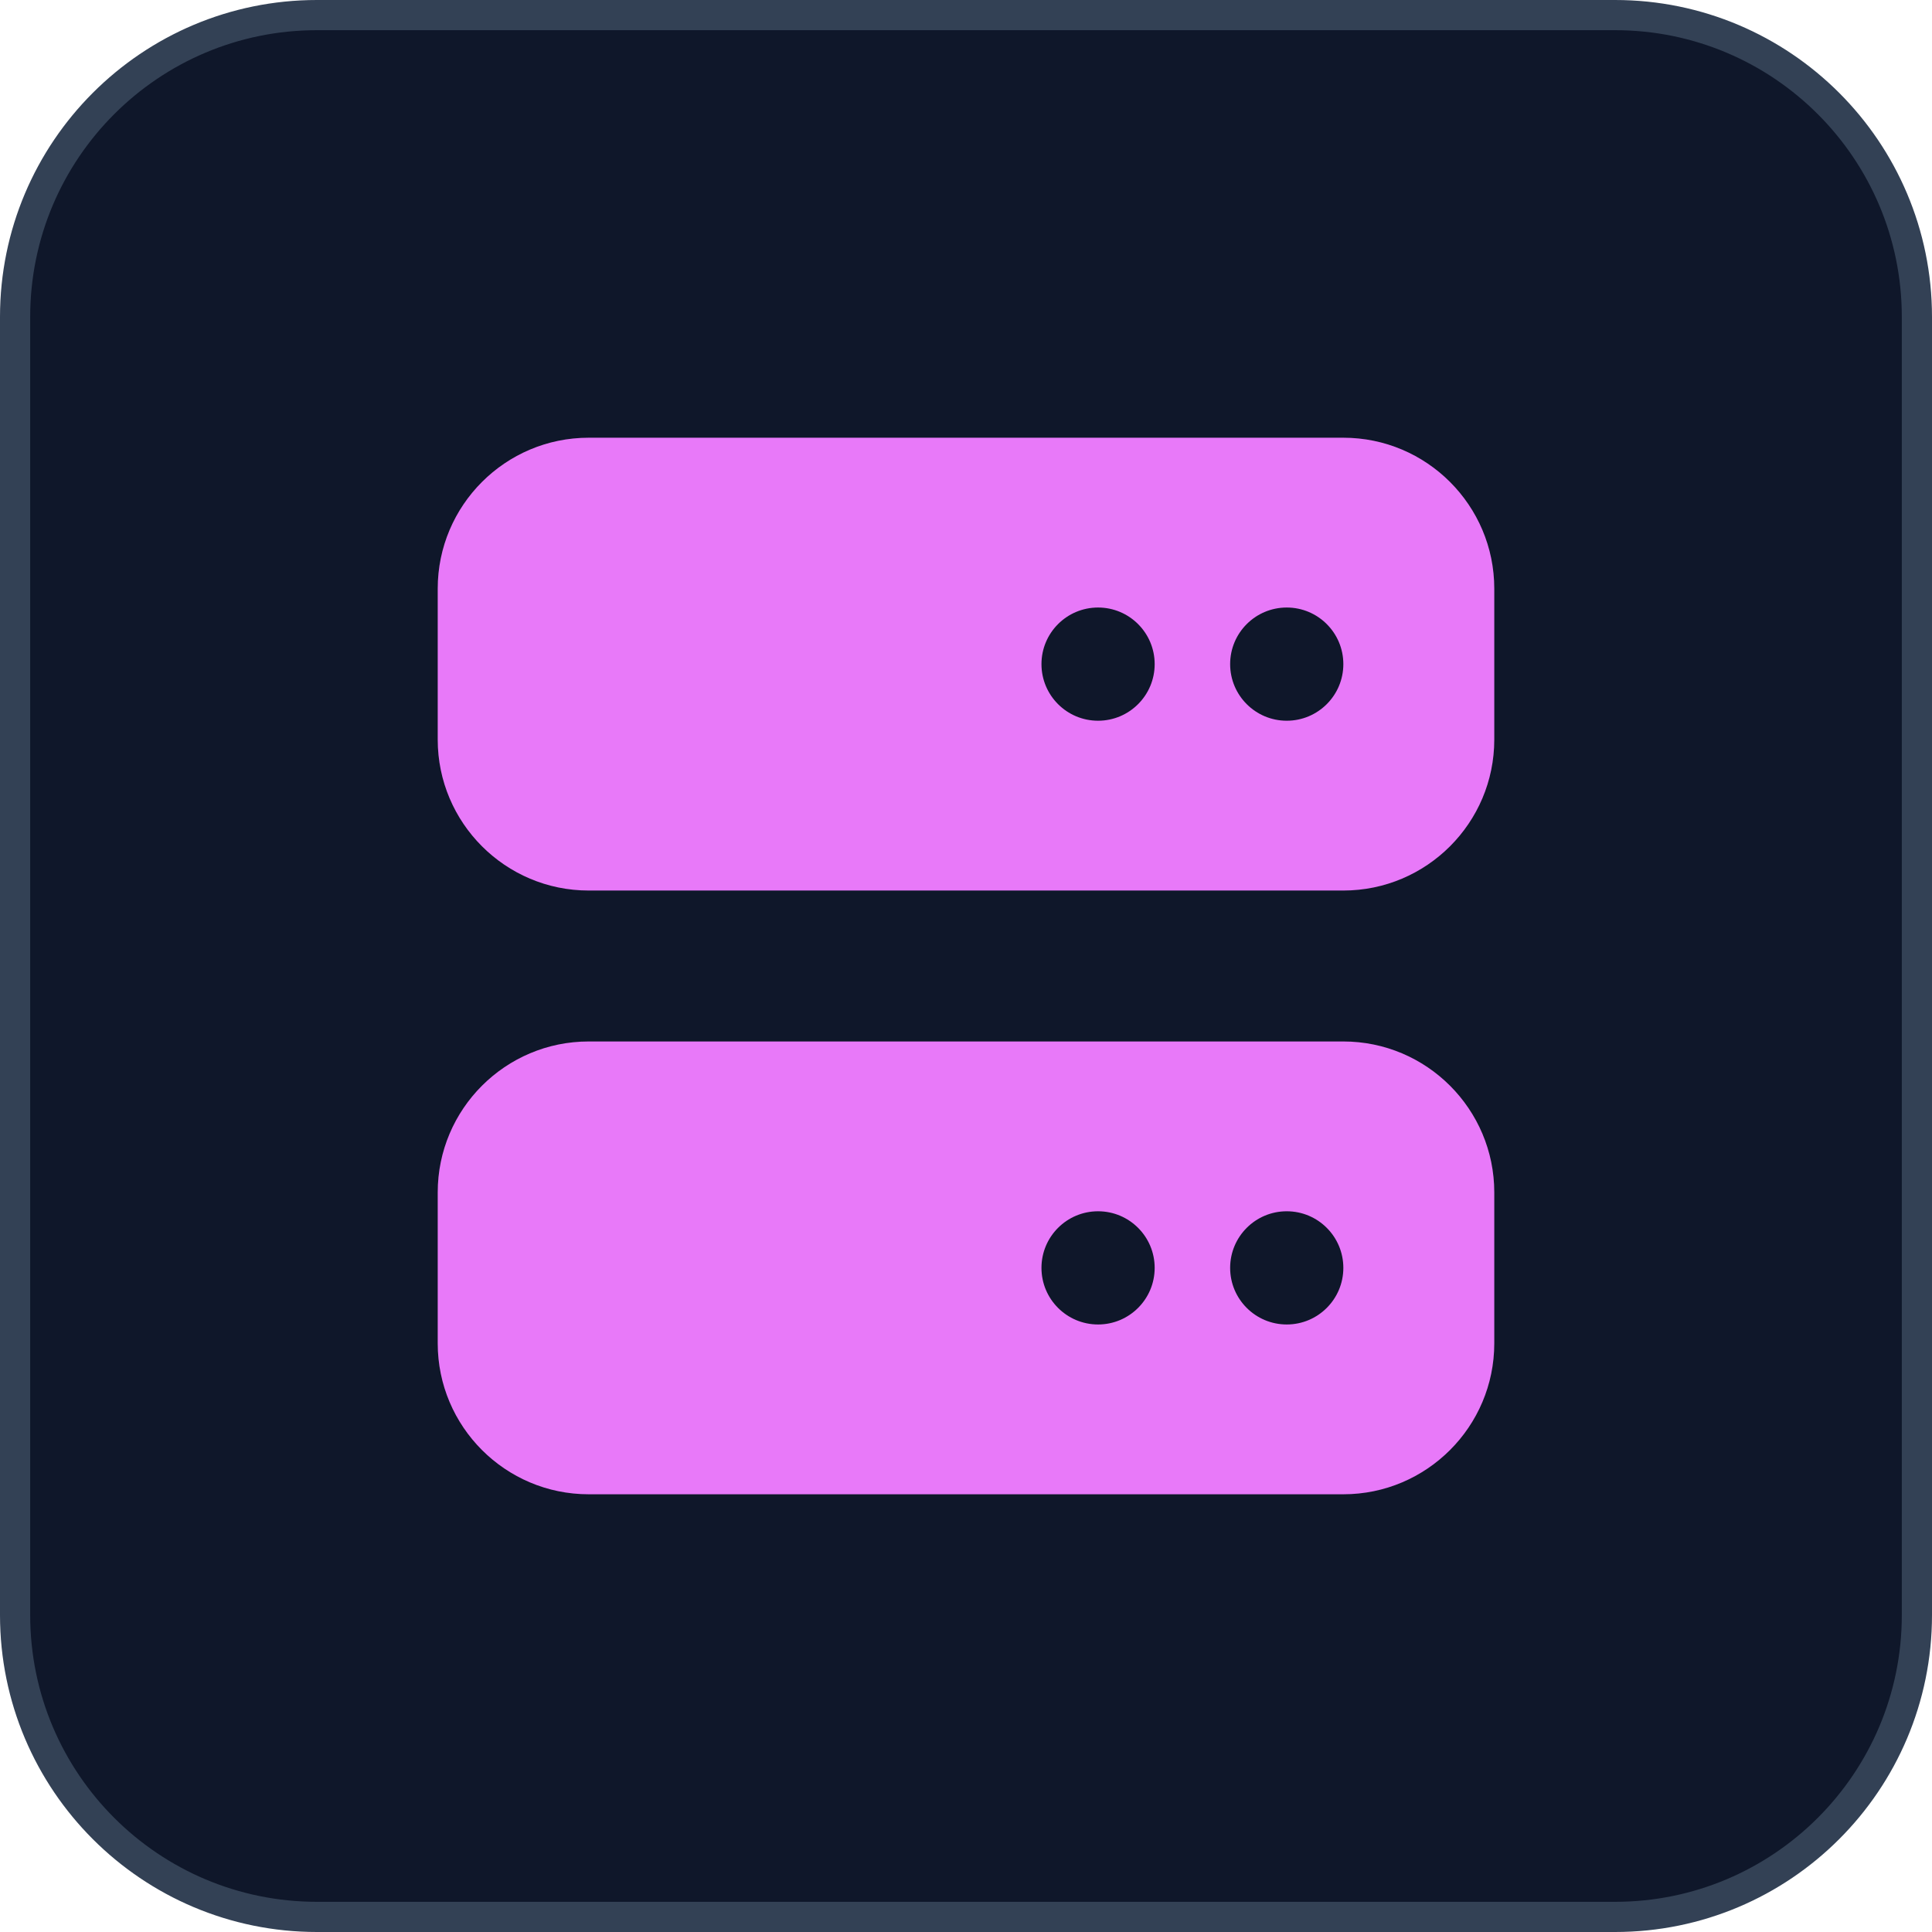
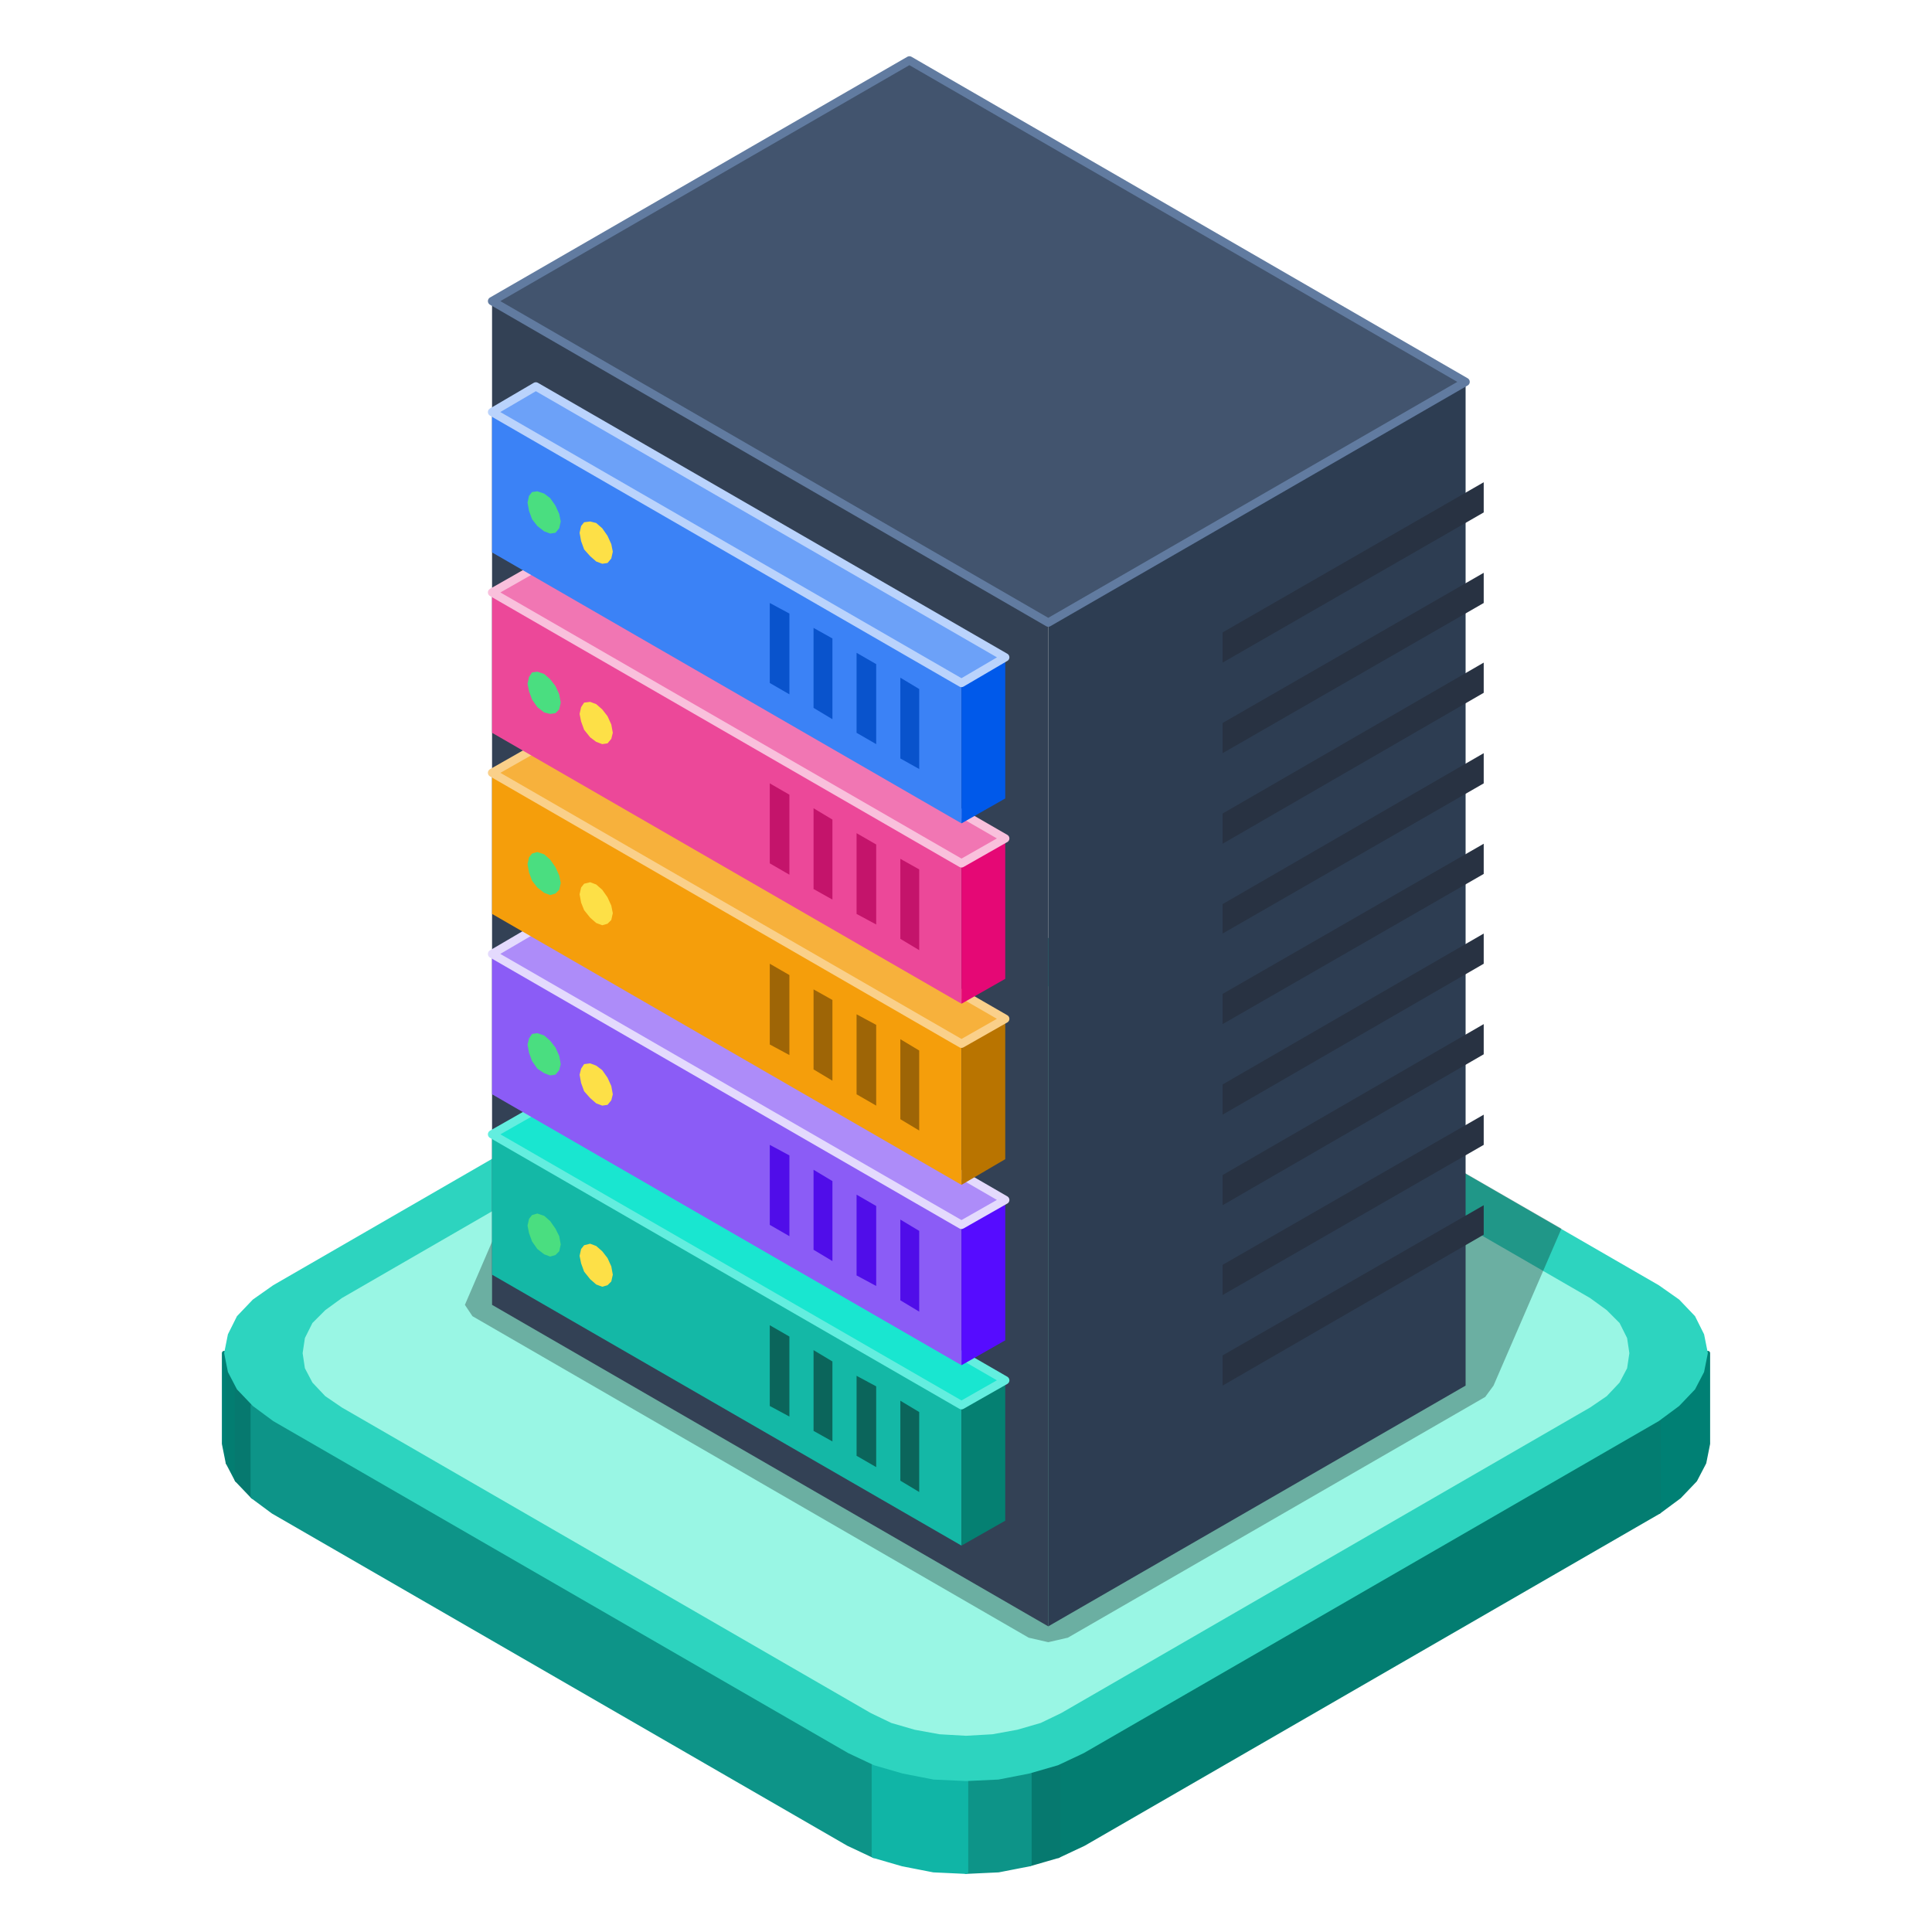
<svg xmlns="http://www.w3.org/2000/svg" viewBox="0 0 256 256" width="256" height="256" role="img" aria-label="MCP Servers icon">
-   <rect x="2.0" y="2.0" width="252" height="252" rx="40" fill="#0f172a" stroke="#334155" stroke-width="4" />
-   <svg x="48.0" y="48.0" width="160" height="160" viewBox="0 0 448 512">
-     <path fill="#E879F9" d="M64 32C28.7 32 0 60.7 0 96l0 64c0 35.3 28.7 64 64 64l320 0c35.3 0 64-28.7 64-64l0-64c0-35.3-28.7-64-64-64L64 32zm216 72a24 24 0 1 1 0 48 24 24 0 1 1 0-48zm56 24a24 24 0 1 1 48 0 24 24 0 1 1 -48 0zM64 288c-35.3 0-64 28.7-64 64l0 64c0 35.3 28.7 64 64 64l320 0c35.3 0 64-28.7 64-64l0-64c0-35.3-28.7-64-64-64L64 288zm216 72a24 24 0 1 1 0 48 24 24 0 1 1 0-48zm56 24a24 24 0 1 1 48 0 24 24 0 1 1 -48 0z" />
-   </svg>
+   <path d="M30.2,193.8L29.7,191.3L29.7,179.3L30.2,181.8ZM226.3,191.3L225.8,193.8L224.6,196.1L222.5,198.3L219.8,200.3L219.8,188.3L222.5,186.3L224.6,184.1L225.8,181.8L226.3,179.3Z" fill="#008074" stroke="#008074" stroke-width="0.6" stroke-linejoin="round" />
+   <path d="M31.4,196.1L30.2,193.8L30.2,181.8L31.4,184.1ZM219.8,200.3L143.6,244.3L140.2,245.9L140.2,233.9L143.6,232.3L219.8,188.3Z" fill="#037d71" stroke="#037d71" stroke-width="0.6" stroke-linejoin="round" />
+   <path d="M33.5,198.3L31.4,196.1L31.4,184.1L33.5,186.3ZM140.2,245.9L136.4,247L136.4,235L140.2,233.9Z" fill="#06796f" stroke="#06796f" stroke-width="0.6" stroke-linejoin="round" />
+   <path d="M115.8,245.9L112.4,244.3L36.2,200.3L33.5,198.3L33.5,186.3L36.2,188.3L112.4,232.3L115.8,233.9ZM136.4,247L132.3,247.8L128,248L128,236L132.3,235.8L136.4,235Z" fill="#0d9488" stroke="#0d9488" stroke-width="0.6" stroke-linejoin="round" />
+   <path d="M128,248L123.7,247.8L119.6,247L115.8,245.9L115.8,233.9L119.6,235L123.7,235.8L128,236Z" fill="#10b5a6" stroke="#10b5a6" stroke-width="0.6" stroke-linejoin="round" />
+   <path d="M219.8,170.3L222.5,172.2L224.6,174.4L225.8,176.8L226.3,179.3L225.8,181.8L224.6,184.1L222.5,186.3L219.8,188.3L143.6,232.3L140.2,233.9L136.4,235L132.3,235.8L128,236L123.7,235.8L119.6,235L115.8,233.9L112.4,232.3L36.2,188.3L33.5,186.3L31.4,184.1L30.2,181.8L29.7,179.3L30.2,176.8L31.4,174.4L33.5,172.2L36.2,170.3L112.4,126.3L115.8,124.7L119.6,123.5L123.7,122.8L128,122.5L132.3,122.8L136.4,123.5L140.2,124.7L143.6,126.3Z" fill="#2DD4BF" />
+   <path d="M210.7,172L212.9,173.6L214.6,175.3L215.6,177.3L215.9,179.3L215.6,181.3L214.6,183.2L212.9,185L210.7,186.5L140.6,227L137.9,228.3L134.8,229.2L131.5,229.8L128,230L124.5,229.8L121.2,229.2L118.1,228.3L115.4,227L45.3,186.5L43.1,185L41.4,183.2L40.4,181.3L40.1,179.3L40.4,177.3L41.4,175.3L43.1,173.6L45.3,172L115.4,131.5L118.1,130.2L121.2,129.3L124.5,128.7L128,128.5L131.5,128.7L134.8,129.3L137.9,130.2L140.6,131.5Z" fill="#99F6E4" />
+   <path d="M112.4,126.3L115.8,124.7L119.6,123.5L123.7,122.8L128,122.5L132.3,122.8L136.4,123.5L140.2,124.7L143.6,126.3L206.9,162.8L197.9,183.6L196.8,185.1L141.5,217L138.9,217.6L136.3,217L62.6,174.4L61.6,172.9L71.5,149.9Z" fill="#010707" fill-opacity="0.3" />
+   <path d="M138.9,215.5L65.2,172.9L65.2,39.9L138.9,82.5Z" fill="#334155" />
+   <path d="M194.2,183.6L138.9,215.5L138.9,82.5L194.2,50.6Z" fill="#2d3d52" />
+   <path d="M120.5,8L194.2,50.6L138.9,82.5L65.2,39.9Z" fill="#42546e" />
+   <path d="M120.5,8L194.2,50.6L138.9,82.5L65.2,39.9Z" fill="none" stroke="#617ba0" stroke-width="1.1" stroke-linejoin="round" />
+   <path d="M162,183.6L196.6,163.6L196.6,159.7L162,179.6Z" fill="#283242" />
+   <path d="M162,171.6L196.6,151.7L196.6,147.7L162,167.6Z" fill="#283242" />
+   <path d="M162,159.7L196.6,139.7L196.6,135.7L162,155.7Z" fill="#283242" />
+   <path d="M162,147.7L196.6,127.7L196.6,123.7L162,143.7Z" fill="#283242" />
+   <path d="M162,135.7L196.6,115.8L196.6,111.8L162,131.7Z" fill="#283242" />
+   <path d="M162,123.7L196.6,103.8L196.6,99.8L162,119.8Z" fill="#283242" />
+   <path d="M162,111.8L196.6,91.8L196.6,87.8L162,107.8Z" fill="#283242" />
+   <path d="M162,99.8L196.6,79.9L196.6,75.9L162,95.8Z" fill="#283242" />
+   <path d="M162,87.8L196.6,67.9L196.6,63.9L162,83.8Z" fill="#283242" />
+   <path d="M127.4,204.8L65.2,168.9L65.2,150.3L127.4,186.2Z" fill="#14b8a6" />
+   <path d="M133.2,201.5L127.4,204.8L127.4,186.2L133.2,182.9Z" fill="#058072" />
+   <path d="M71,147L133.2,182.9L127.4,186.2L65.2,150.3Z" fill="#19e6d0" />
+   <path d="M71,147L133.2,182.9L127.4,186.2L65.2,150.3Z" fill="none" stroke="#63eedf" stroke-width="1.1" stroke-linejoin="round" />
+   <path d="M74.3,164.9L74.1,163.8L73.6,162.8L72.9,161.8L72.1,161.1L71.2,160.8L70.5,161L70.1,161.5L69.9,162.4L70.1,163.4L70.5,164.5L71.2,165.5L72.1,166.2L72.9,166.5L73.6,166.3L74.1,165.8Z" fill="#4ADE80" />
+   <path d="M81.2,168.9L81,167.8L80.5,166.7L79.8,165.8L79,165.1L78.2,164.8L77.4,165L77,165.5L76.8,166.4L77,167.4L77.4,168.5L78.2,169.5L79,170.2L79.8,170.5L80.5,170.3L81,169.8Z" fill="#FDE047" />
+   <path d="M119.3,196.2L121.8,197.7L121.8,187.1L119.3,185.6Z" fill="#0b655b" />
+   <path d="M113.5,192.9L116.1,194.4L116.1,183.7L113.5,182.3Z" fill="#0b655b" />
+   <path d="M107.8,189.6L110.3,191L110.3,180.4L107.8,178.9Z" fill="#0b655b" />
+   <path d="M102,186.3L104.6,187.7L104.6,177.1L102,175.6Z" fill="#0b655b" />
+   <path d="M127.4,180.9L65.2,145L65.2,126.4L127.4,162.3Z" fill="#8b5cf6" />
+   <path d="M133.2,177.6L127.4,180.9L127.4,162.3L133.2,159Z" fill="#560cff" />
+   <path d="M71,123L133.2,159L127.4,162.3L65.2,126.4Z" fill="#ad8cf9" />
+   <path d="M71,123L133.2,159L127.4,162.3L65.2,126.4Z" fill="none" stroke="#e4dafd" stroke-width="1.1" stroke-linejoin="round" />
+   <path d="M74.3,141L74.1,139.9L73.6,138.8L72.9,137.9L72.1,137.2L71.2,136.9L70.5,137L70.1,137.6L69.9,138.4L70.1,139.5L70.5,140.6L71.2,141.6L72.1,142.2L72.9,142.5L73.6,142.4L74.1,141.8Z" fill="#4ADE80" />
+   <path d="M81.2,145L81,143.9L80.5,142.8L79.8,141.8L79,141.2L78.2,140.9L77.4,141L77,141.6L76.8,142.4L77,143.5L77.4,144.6L78.2,145.5L79,146.2L79.8,146.5L80.5,146.4L81,145.8Z" fill="#FDE047" />
+   <path d="M119.3,172.3L121.8,173.8L121.8,163.1L119.3,161.6Z" fill="#500de9" />
+   <path d="M113.5,169L116.1,170.4L116.1,159.8L113.5,158.3Z" fill="#500de9" />
+   <path d="M107.8,165.6L110.3,167.1L110.3,156.5L107.8,155Z" fill="#500de9" />
+   <path d="M102,162.3L104.6,163.8L104.6,153.1L102,151.7Z" fill="#500de9" />
+   <path d="M127.4,157L65.2,121.1L65.2,102.4L127.4,138.3Z" fill="#f59e0b" />
+   <path d="M133.2,153.6L127.4,157L127.4,138.3L133.2,135Z" fill="#b97400" />
+   <path d="M71,99.1L133.2,135L127.4,138.3L65.2,102.4Z" fill="#f7b13c" />
+   <path d="M71,99.1L133.2,135L127.4,138.3L65.2,102.4Z" fill="none" stroke="#fad08a" stroke-width="1.1" stroke-linejoin="round" />
+   <path d="M74.3,117L74.1,116L73.6,114.9L72.9,113.9L72.1,113.2L71.2,112.9L70.5,113.1L70.1,113.6L69.9,114.5L70.1,115.6L70.5,116.7L71.2,117.6L72.1,118.3L72.9,118.6L73.6,118.4L74.1,117.9Z" fill="#4ADE80" />
+   <path d="M81.2,121L81,120L80.5,118.9L79.8,117.9L79,117.2L78.2,116.9L77.4,117.1L77,117.6L76.8,118.5L77,119.6L77.4,120.6L78.2,121.6L79,122.3L79.8,122.6L80.5,122.4L81,121.9Z" fill="#FDE047" />
+   <path d="M119.3,148.3L121.8,149.8L121.8,139.2L119.3,137.7Z" fill="#9e6506" />
+   <path d="M113.5,145L116.1,146.5L116.1,135.8L113.5,134.4Z" fill="#9e6506" />
+   <path d="M107.8,141.7L110.3,143.2L110.3,132.5L107.8,131.1Z" fill="#9e6506" />
+   <path d="M102,138.4L104.6,139.8L104.6,129.2L102,127.7Z" fill="#9e6506" />
+   <path d="M127.4,133L65.2,97.1L65.2,78.5L127.4,114.4Z" fill="#ec4899" />
+   <path d="M133.2,129.7L127.4,133L127.4,114.4L133.2,111.1Z" fill="#e50875" />
+   <path d="M71,75.2L133.2,111.1L127.4,114.4L65.2,78.5Z" fill="#f176b3" />
+   <path d="M71,75.2L133.2,111.1L127.4,114.4L65.2,78.5Z" fill="none" stroke="#f9c0dc" stroke-width="1.1" stroke-linejoin="round" />
+   <path d="M74.3,93.1L74.1,92L73.6,90.9L72.9,90L72.1,89.3L71.2,89L70.5,89.1L70.1,89.7L69.9,90.6L70.1,91.6L70.5,92.7L71.2,93.7L72.1,94.4L72.9,94.6L73.6,94.5L74.1,94Z" fill="#4ADE80" />
+   <path d="M81.2,97.1L81,96L80.5,94.9L79.8,94L79,93.3L78.2,93L77.4,93.1L77,93.7L76.8,94.6L77,95.6L77.4,96.7L78.2,97.7L79,98.3L79.8,98.6L80.5,98.5L81,97.9Z" fill="#FDE047" />
+   <path d="M119.3,124.4L121.8,125.9L121.8,115.2L119.3,113.8Z" fill="#c4146b" />
+   <path d="M113.5,121.1L116.1,122.5L116.1,111.9L113.5,110.4Z" fill="#c4146b" />
+   <path d="M107.8,117.8L110.3,119.2L110.3,108.6L107.8,107.1Z" fill="#c4146b" />
+   <path d="M102,114.4L104.6,115.9L104.6,105.3L102,103.8Z" fill="#c4146b" />
+   <path d="M127.4,109.1L65.2,73.2L65.2,54.6L127.4,90.5Z" fill="#3b82f6" />
+   <path d="M133.2,105.8L127.4,109.1L127.4,90.5L133.2,87.1Z" fill="#0059ea" />
+   <path d="M71,51.2L133.2,87.1L127.4,90.5L65.2,54.6Z" fill="#6ca1f8" />
+   <path d="M71,51.2L133.2,87.1L127.4,90.5L65.2,54.6Z" fill="none" stroke="#bad3fc" stroke-width="1.1" stroke-linejoin="round" />
+   <path d="M74.3,69.1L74.1,68.1L73.6,67L72.9,66L72.1,65.4L71.2,65.1L70.5,65.2L70.1,65.7L69.9,66.6L70.1,67.7L70.5,68.8L71.2,69.7L72.1,70.4L72.9,70.7L73.6,70.6L74.1,70Z" fill="#4ADE80" />
+   <path d="M81.2,73.1L81,72.1L80.5,71L79.8,70L79,69.3L78.2,69.1L77.4,69.2L77,69.7L76.8,70.6L77,71.7L77.4,72.8L78.2,73.7L79,74.4L79.8,74.7L80.5,74.6L81,74Z" fill="#FDE047" />
+   <path d="M119.3,100.5L121.8,101.9L121.8,91.3L119.3,89.8Z" fill="#0953cc" />
+   <path d="M113.5,97.1L116.1,98.6L116.1,88L113.5,86.5Z" fill="#0953cc" />
+   <path d="M107.8,93.8L110.3,95.3L110.3,84.6L107.8,83.2Z" fill="#0953cc" />
+   <path d="M102,90.5L104.6,92L104.6,81.3L102,79.9Z" fill="#0953cc" />
</svg>
